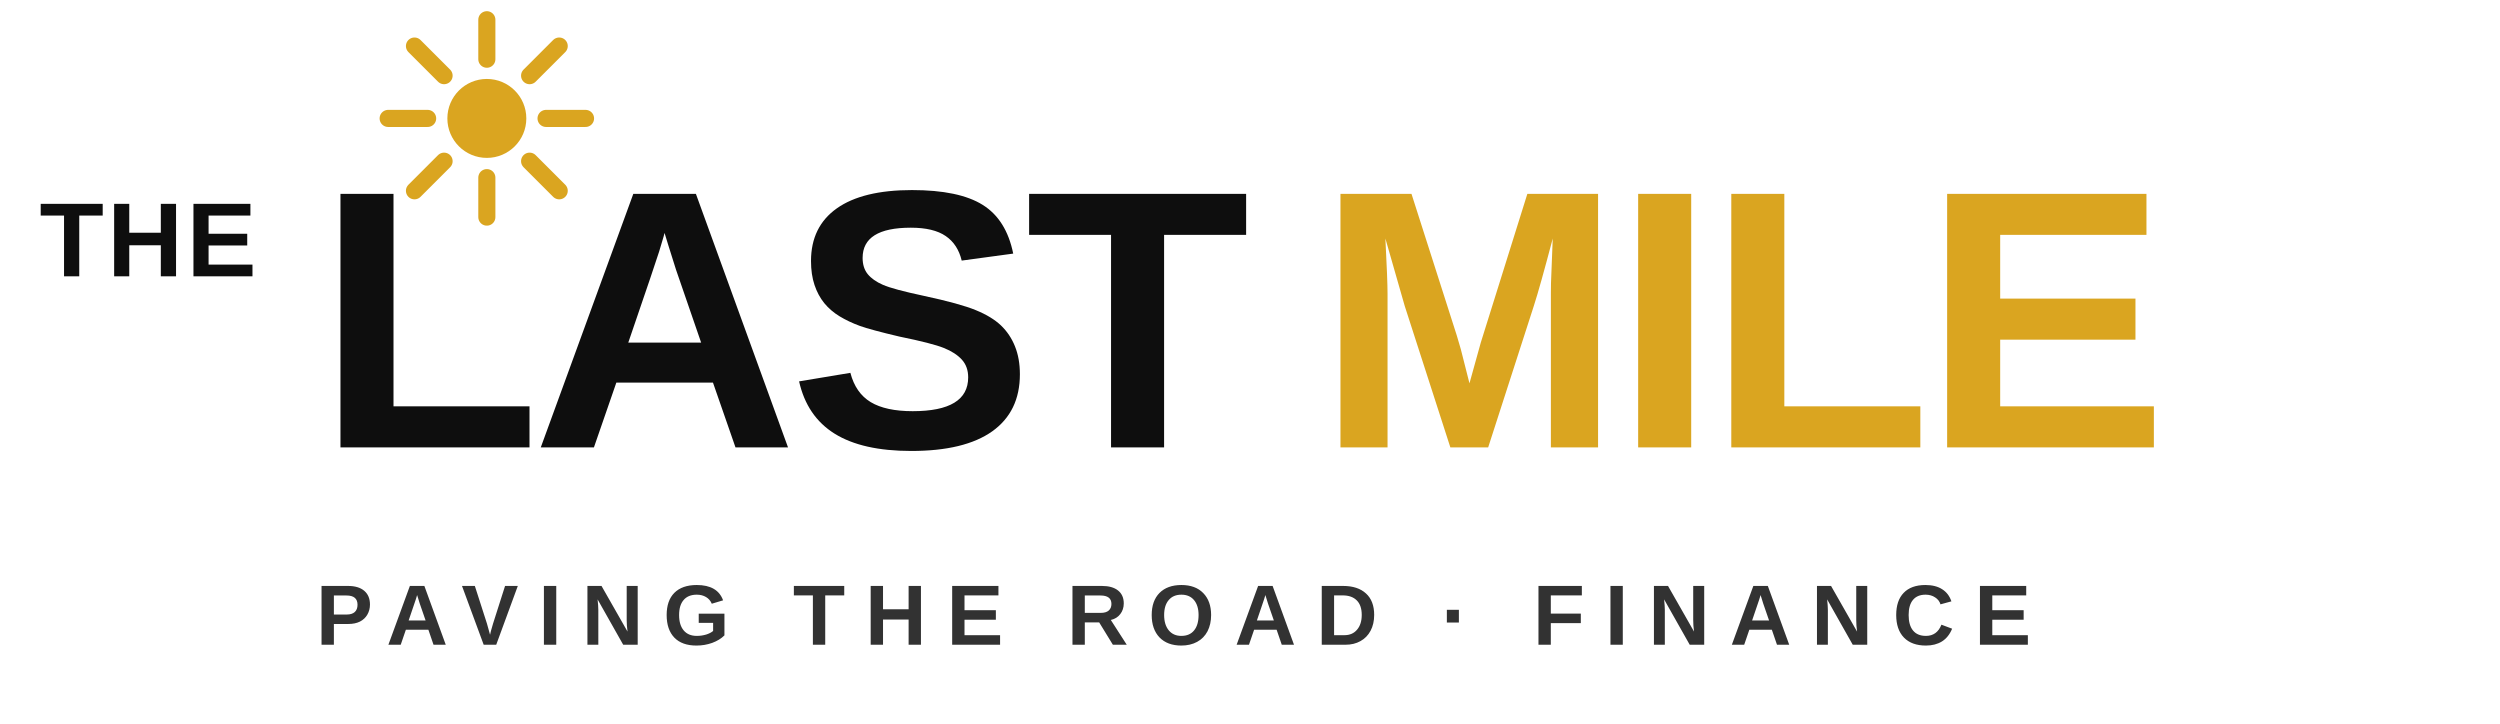
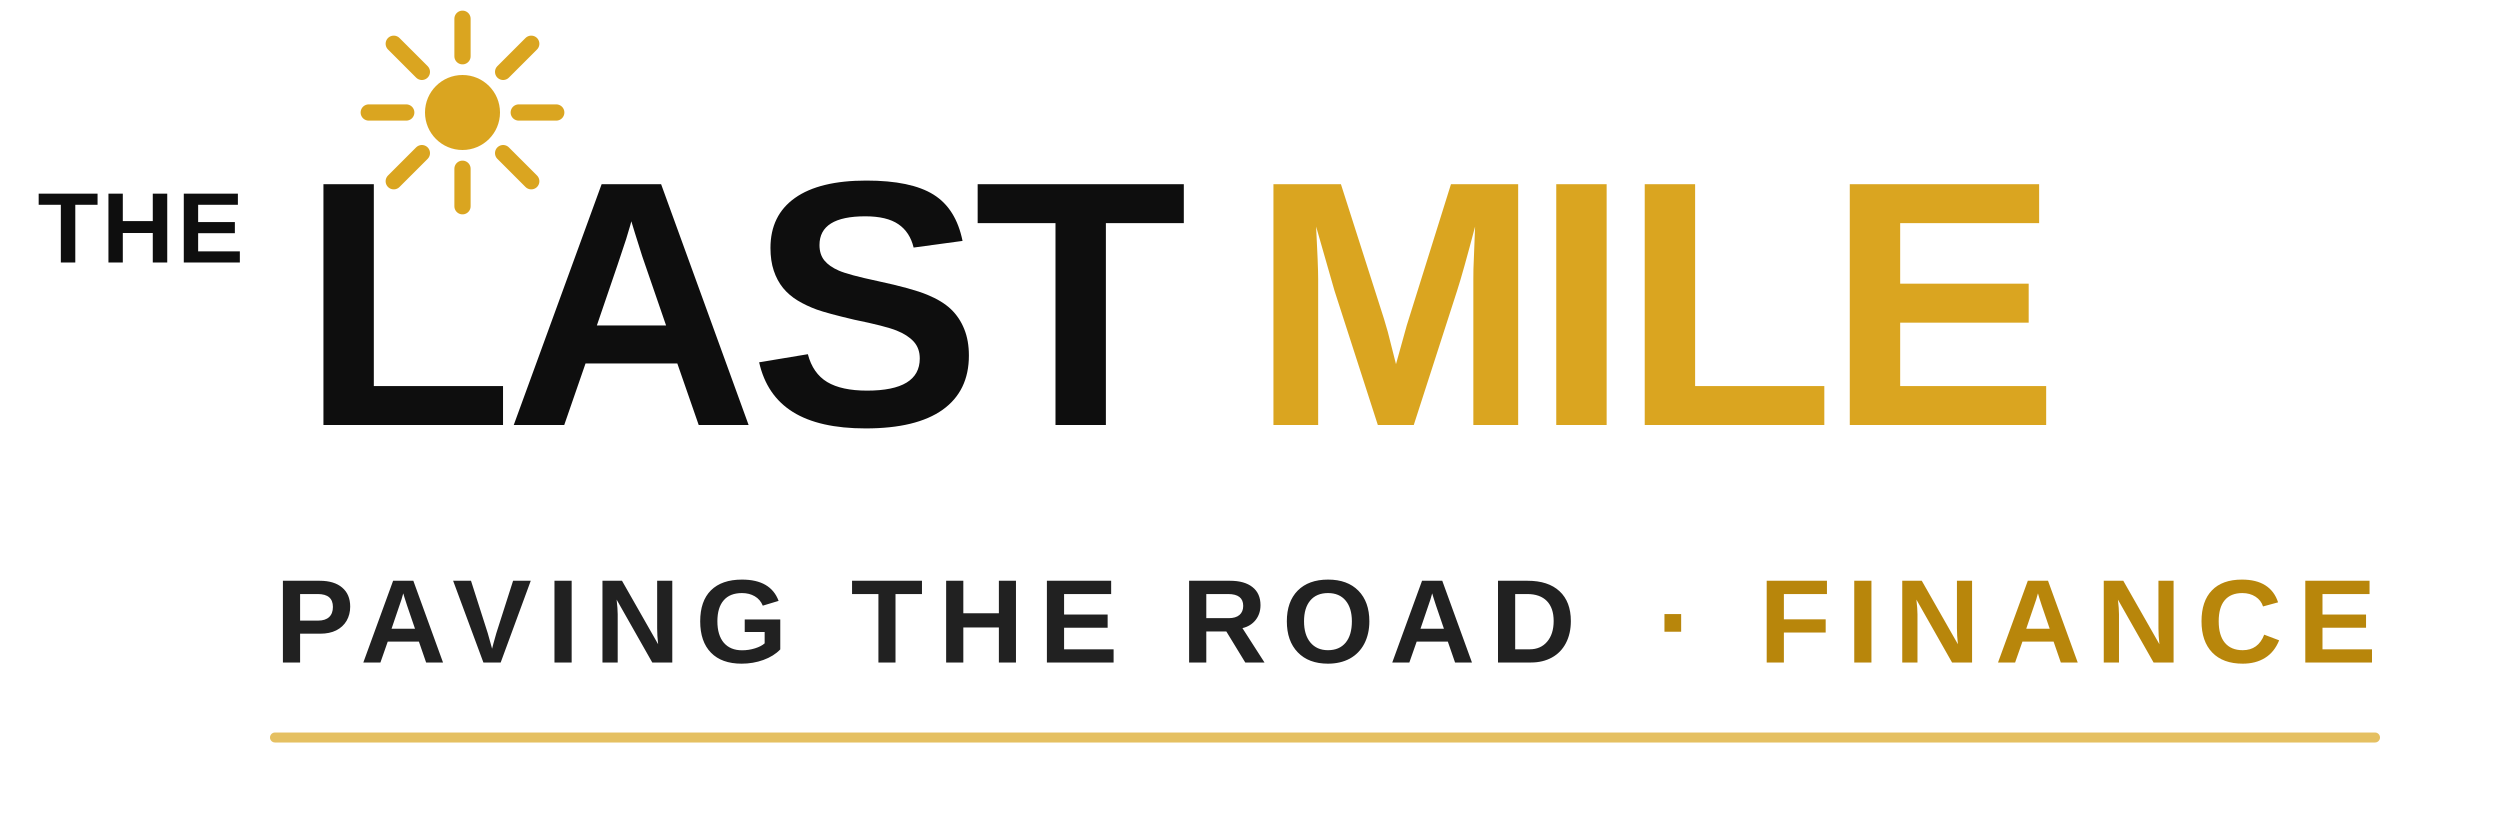
- <svg xmlns="http://www.w3.org/2000/svg" viewBox="0 0 380 110" role="img" aria-label="The Last Mile · Finance">
+ <svg xmlns="http://www.w3.org/2000/svg" viewBox="0 0 400 130" role="img" aria-label="The Last Mile · Finance — Paving the Road">
  <g transform="translate(74 18)">
    <circle r="6" fill="#DAA520" />
    <g stroke="#DAA520" stroke-width="2.6" stroke-linecap="round">
      <line x1="0" y1="-9" x2="0" y2="-15" />
      <line x1="0" y1="9" x2="0" y2="15" />
      <line x1="-9" y1="0" x2="-15" y2="0" />
      <line x1="9" y1="0" x2="15" y2="0" />
      <line x1="-6.5" y1="-6.5" x2="-11" y2="-11" />
      <line x1="6.5" y1="-6.5" x2="11" y2="-11" />
      <line x1="-6.5" y1="6.5" x2="-11" y2="11" />
      <line x1="6.5" y1="6.5" x2="11" y2="11" />
    </g>
  </g>
  <text x="6" y="42" font-family="-apple-system, 'SF Pro Display', 'Helvetica Neue', Arial, sans-serif" font-weight="800" font-size="16" letter-spacing="0.5" fill="#0E0E0E">THE</text>
  <text x="48" y="68" font-family="-apple-system, 'SF Pro Display', 'Helvetica Neue', Arial, sans-serif" font-weight="900" font-size="56" letter-spacing="-1.4" fill="#0E0E0E">LAST</text>
  <text x="200" y="68" font-family="-apple-system, 'SF Pro Display', 'Helvetica Neue', Arial, sans-serif" font-weight="900" font-size="56" letter-spacing="-1.4" fill="#DAA520">MILE</text>
-   <text x="48" y="98" font-family="-apple-system, 'SF Pro Display', 'Helvetica Neue', Arial, sans-serif" font-weight="700" font-size="13" letter-spacing="3" fill="#0E0E0E" opacity="0.85">PAVING THE ROAD · FINANCE</text>
+   <text x="44" y="106" font-family="-apple-system, 'SF Pro Display', 'Helvetica Neue', Arial, sans-serif" font-weight="800" font-size="19" letter-spacing="2.4" fill="#0E0E0E" opacity="0.92">PAVING THE ROAD</text>
+   <text x="265" y="106" font-family="-apple-system, 'SF Pro Display', 'Helvetica Neue', Arial, sans-serif" font-weight="800" font-size="19" letter-spacing="2.4" fill="#B8860B">· FINANCE</text>
+   <line x1="44" y1="118" x2="380" y2="118" stroke="#DAA520" stroke-width="1.6" stroke-linecap="round" opacity="0.7" />
</svg>
